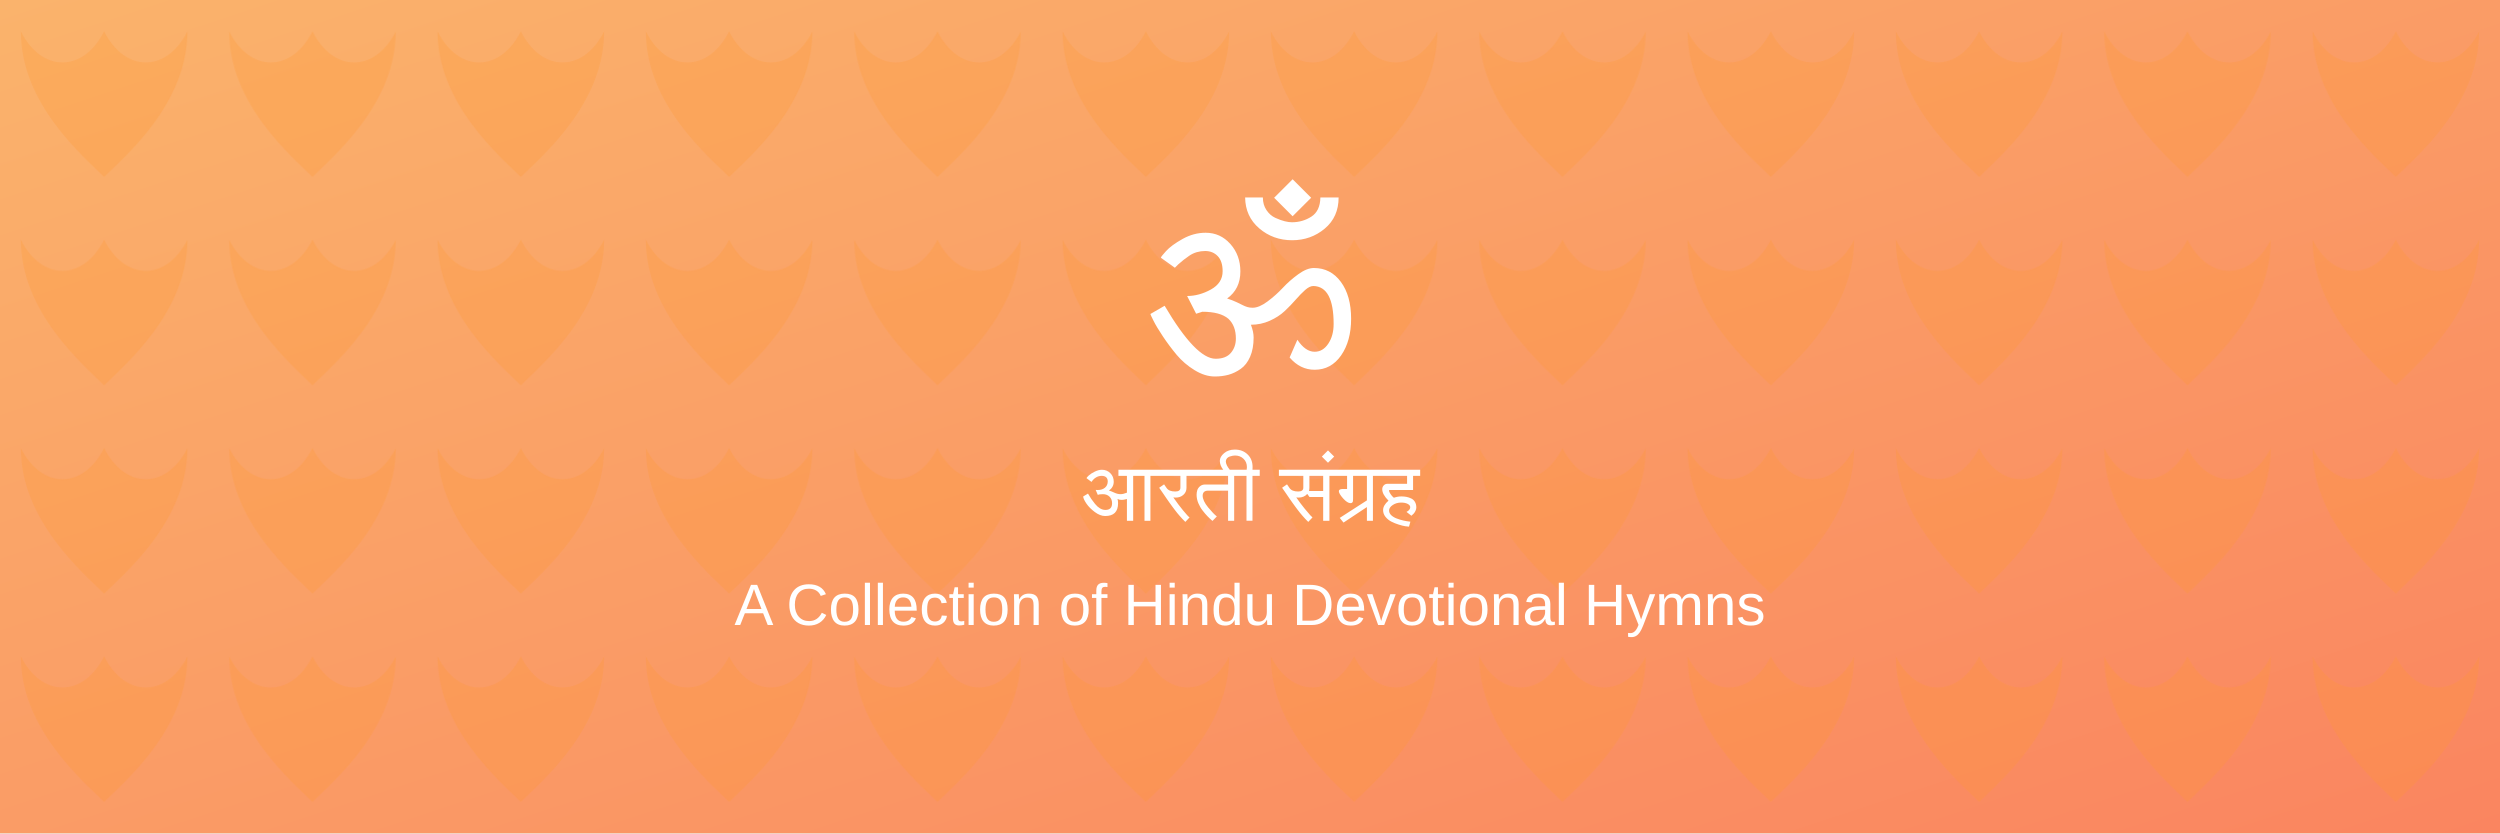
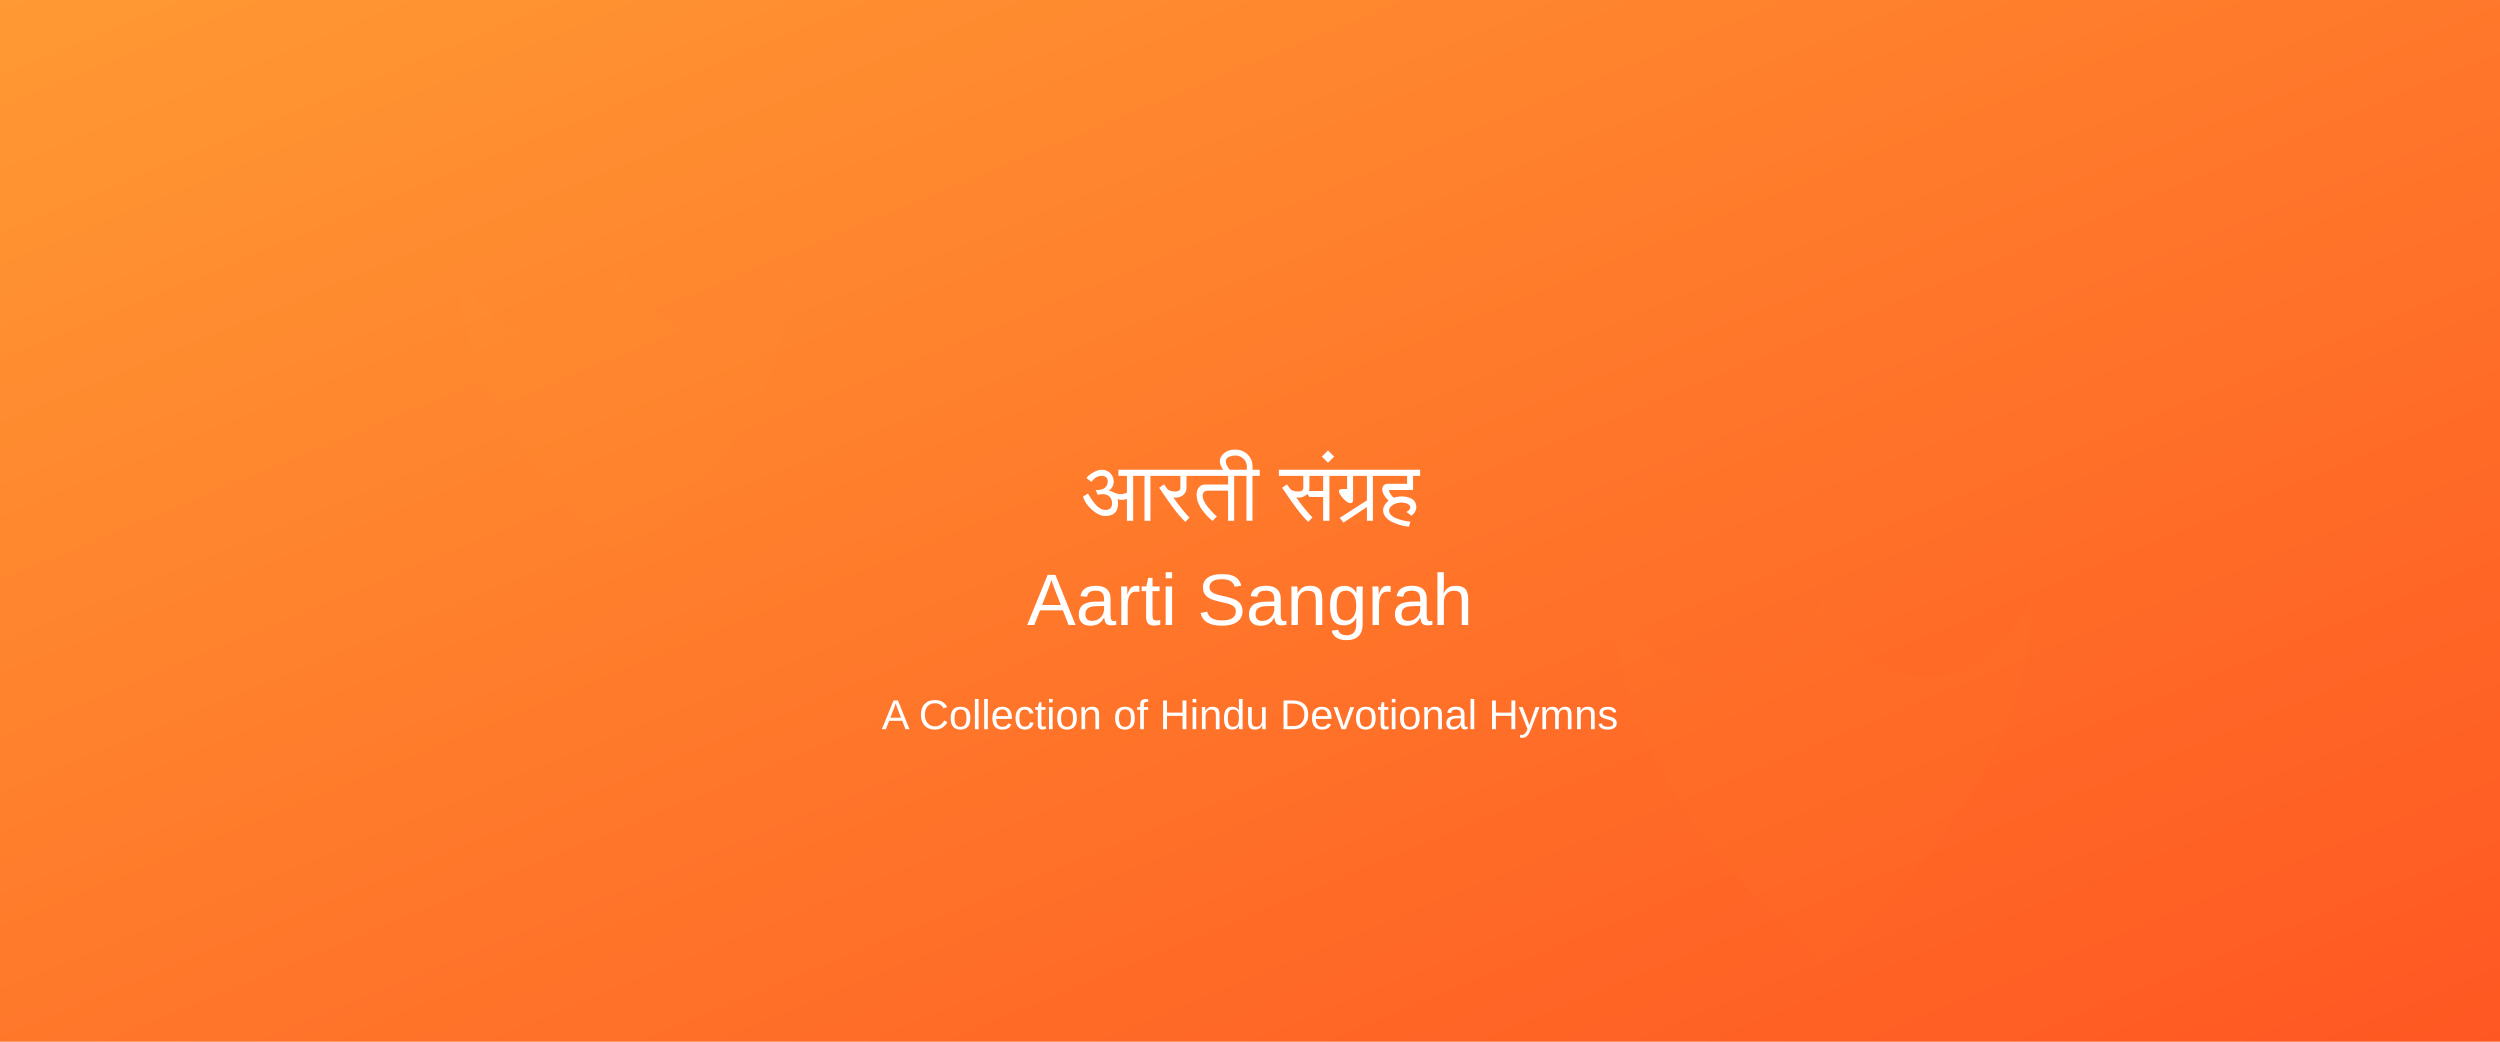
- <svg xmlns="http://www.w3.org/2000/svg" width="1200" height="400" viewBox="0 0 1200 400">
+ <svg xmlns="http://www.w3.org/2000/svg" width="1200" height="500" viewBox="0 0 1200 500">
  <defs>
-     <linearGradient id="banner-gradient" x1="0%" y1="0%" x2="100%" y2="100%">
-       <stop offset="0%" stop-color="#ff9933" stop-opacity="0.7" />
-       <stop offset="100%" stop-color="#ff5722" stop-opacity="0.7" />
+     <linearGradient id="bg-gradient" x1="0%" y1="0%" x2="100%" y2="100%">
+       <stop offset="0%" stop-color="#ff9933" />
+       <stop offset="100%" stop-color="#ff5722" />
    </linearGradient>
-     <pattern id="pattern-lotus" width="100" height="100" patternUnits="userSpaceOnUse">
-       <path d="M50,15 C60,35 80,35 90,15 C90,50 60,75 50,85 C40,75 10,50 10,15 C20,35 40,35 50,15" fill="#ff973340" />
-     </pattern>
+     <path id="om-path" d="M50,15 C60,35 80,35 90,15 C90,50 60,75 50,85 C40,75 10,50 10,15 C20,35 40,35 50,15" fill="#ff973340" />
  </defs>
-   <rect width="1200" height="400" fill="url(#banner-gradient)" />
-   <rect width="1200" height="400" fill="url(#pattern-lotus)" />
-   <text x="600" y="180" font-size="120" text-anchor="middle" fill="#fff" font-family="Arial">ॐ</text>
+   <rect width="1200" height="500" fill="url(#bg-gradient)" />
+   <g opacity="0.1">
+     <use href="#om-path" x="100" y="50" transform="scale(2)" />
+     <use href="#om-path" x="300" y="100" transform="scale(2.5)" />
+     <use href="#om-path" x="600" y="50" transform="scale(2)" />
+     <use href="#om-path" x="900" y="100" transform="scale(2.5)" />
+     <use href="#om-path" x="200" y="250" transform="scale(3)" />
+     <use href="#om-path" x="500" y="300" transform="scale(2)" />
+     <use href="#om-path" x="800" y="250" transform="scale(3)" />
+   </g>
  <text x="600" y="250" font-size="40" text-anchor="middle" fill="#fff" font-family="Arial">आरती संग्रह</text>
-   <text x="600" y="300" font-size="28" text-anchor="middle" fill="#fff" font-family="Arial">A Collection of Hindu Devotional Hymns</text>
+   <text x="600" y="300" font-size="35" text-anchor="middle" fill="#fff" font-family="Arial">Aarti Sangrah</text>
+   <text x="600" y="350" font-size="20" text-anchor="middle" fill="#fff" font-family="Arial">A Collection of Hindu Devotional Hymns</text>
</svg>
